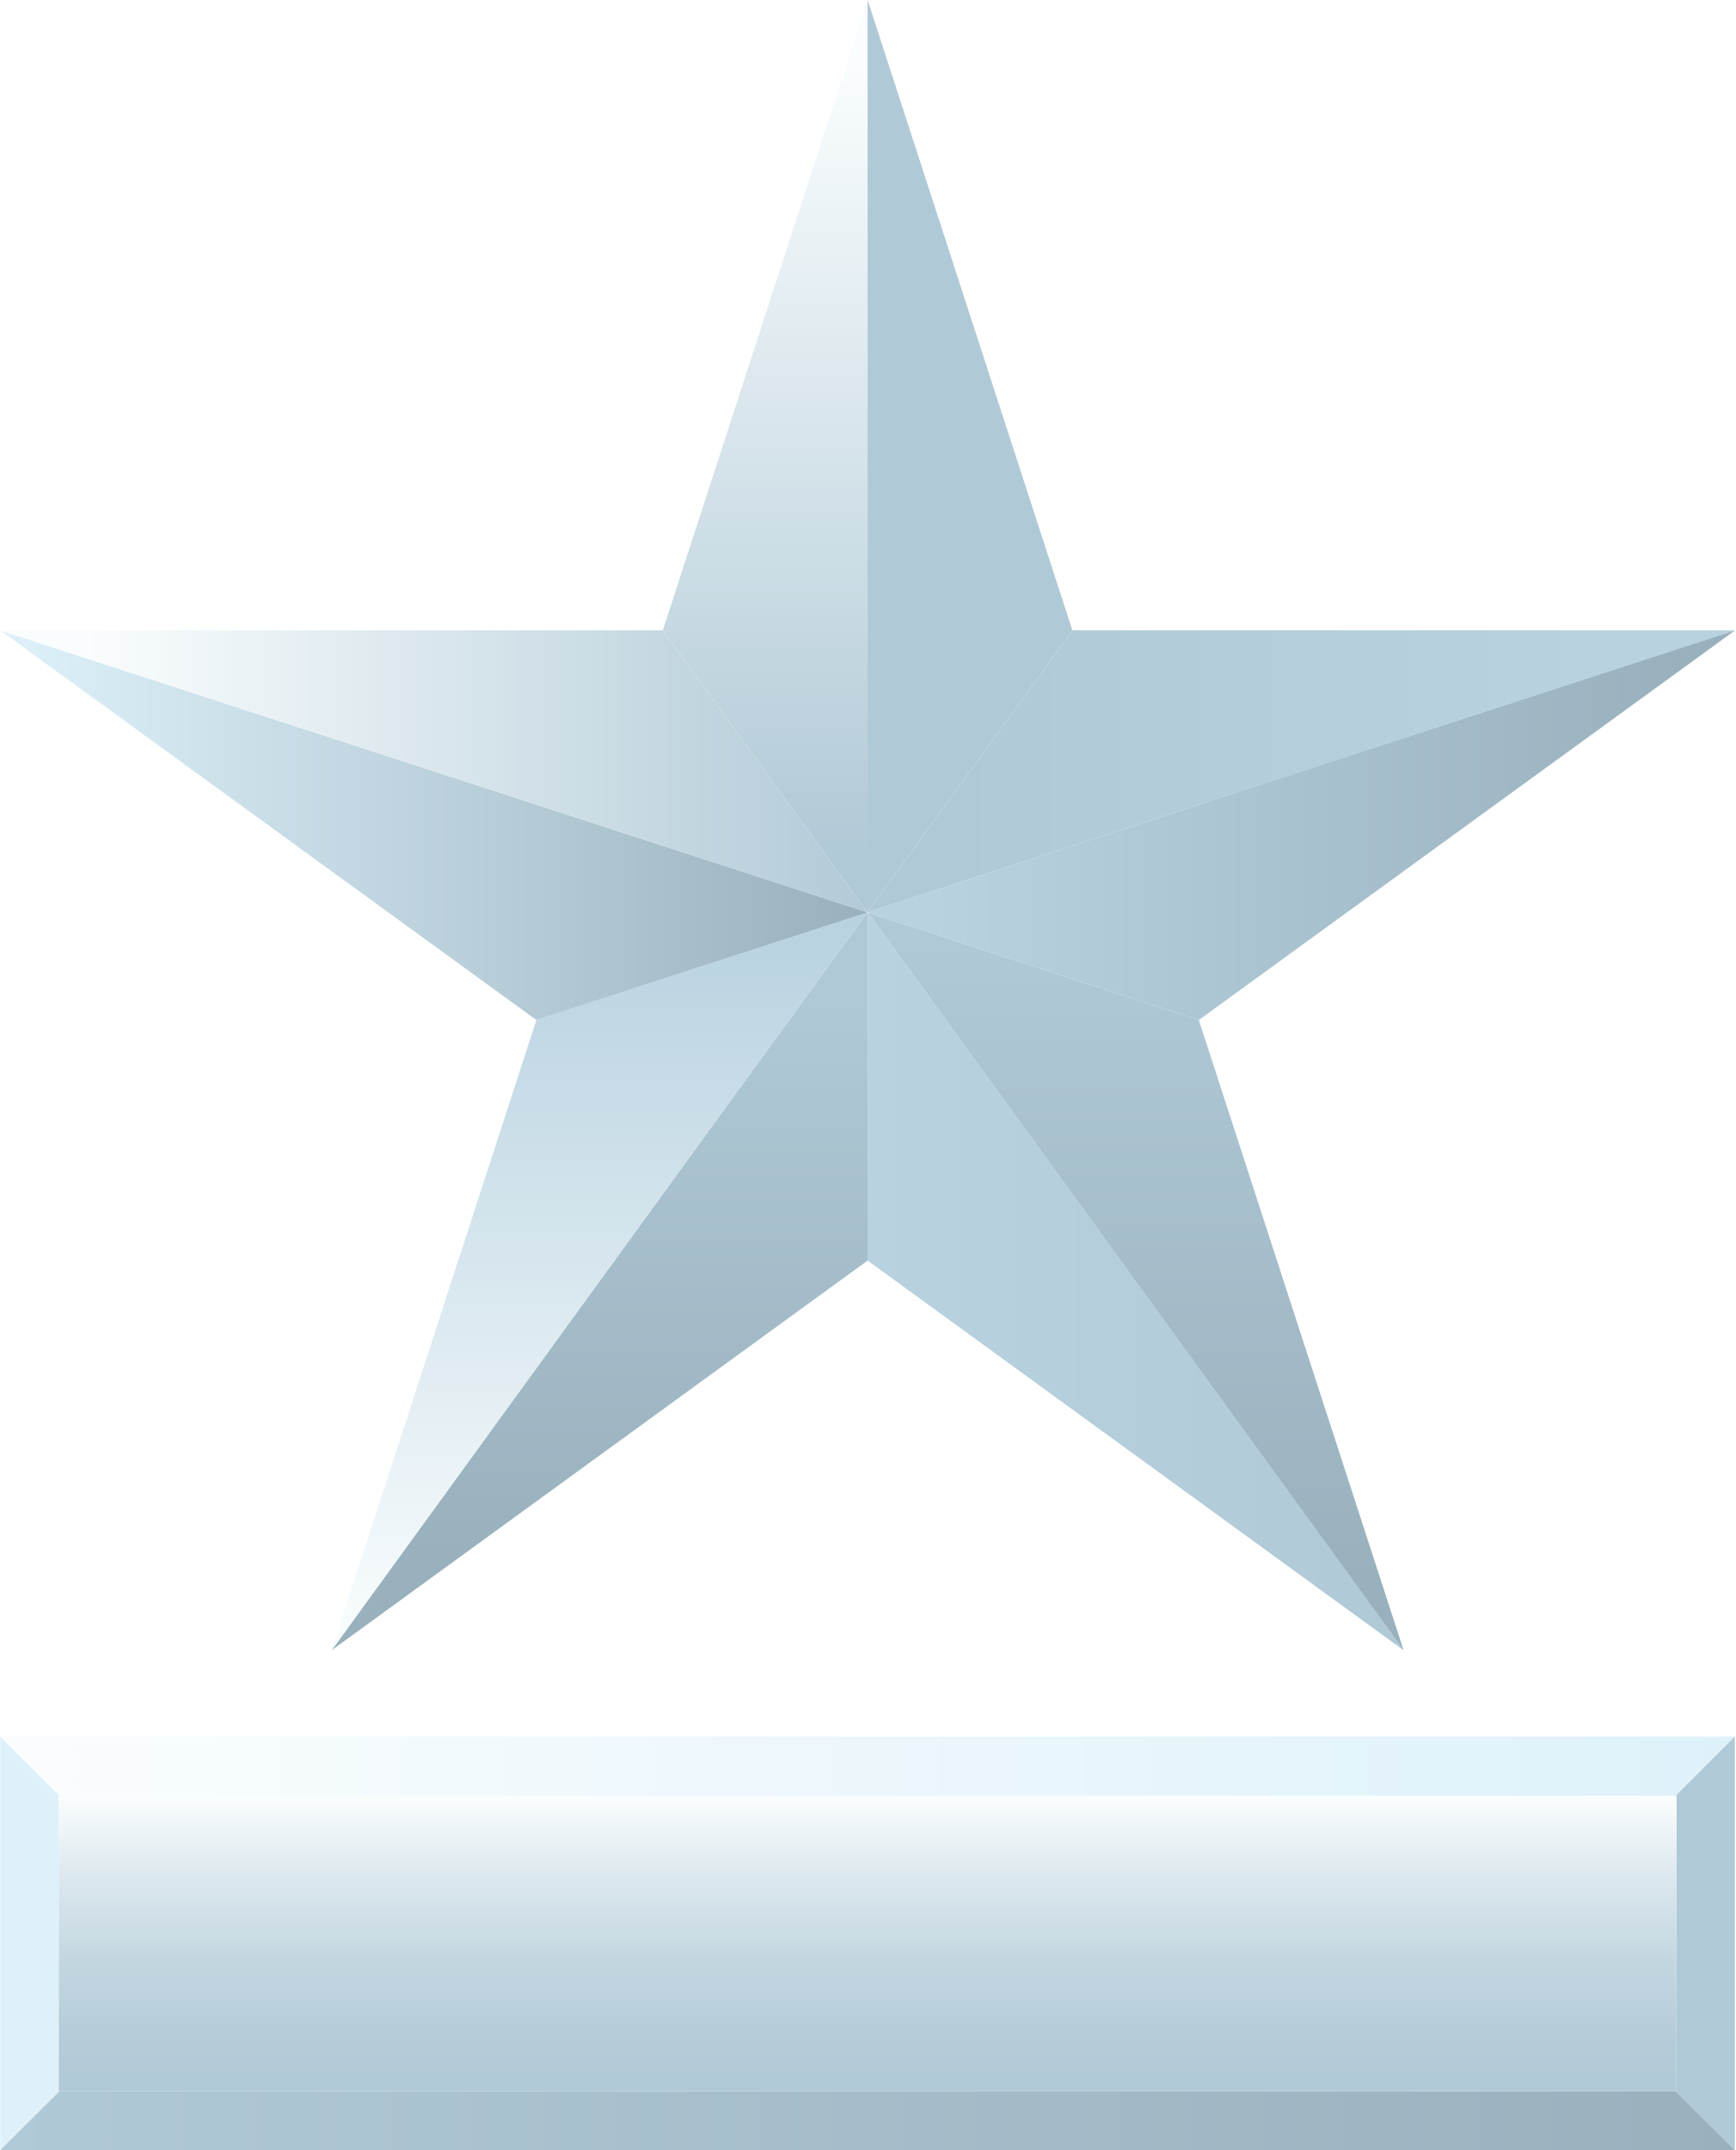
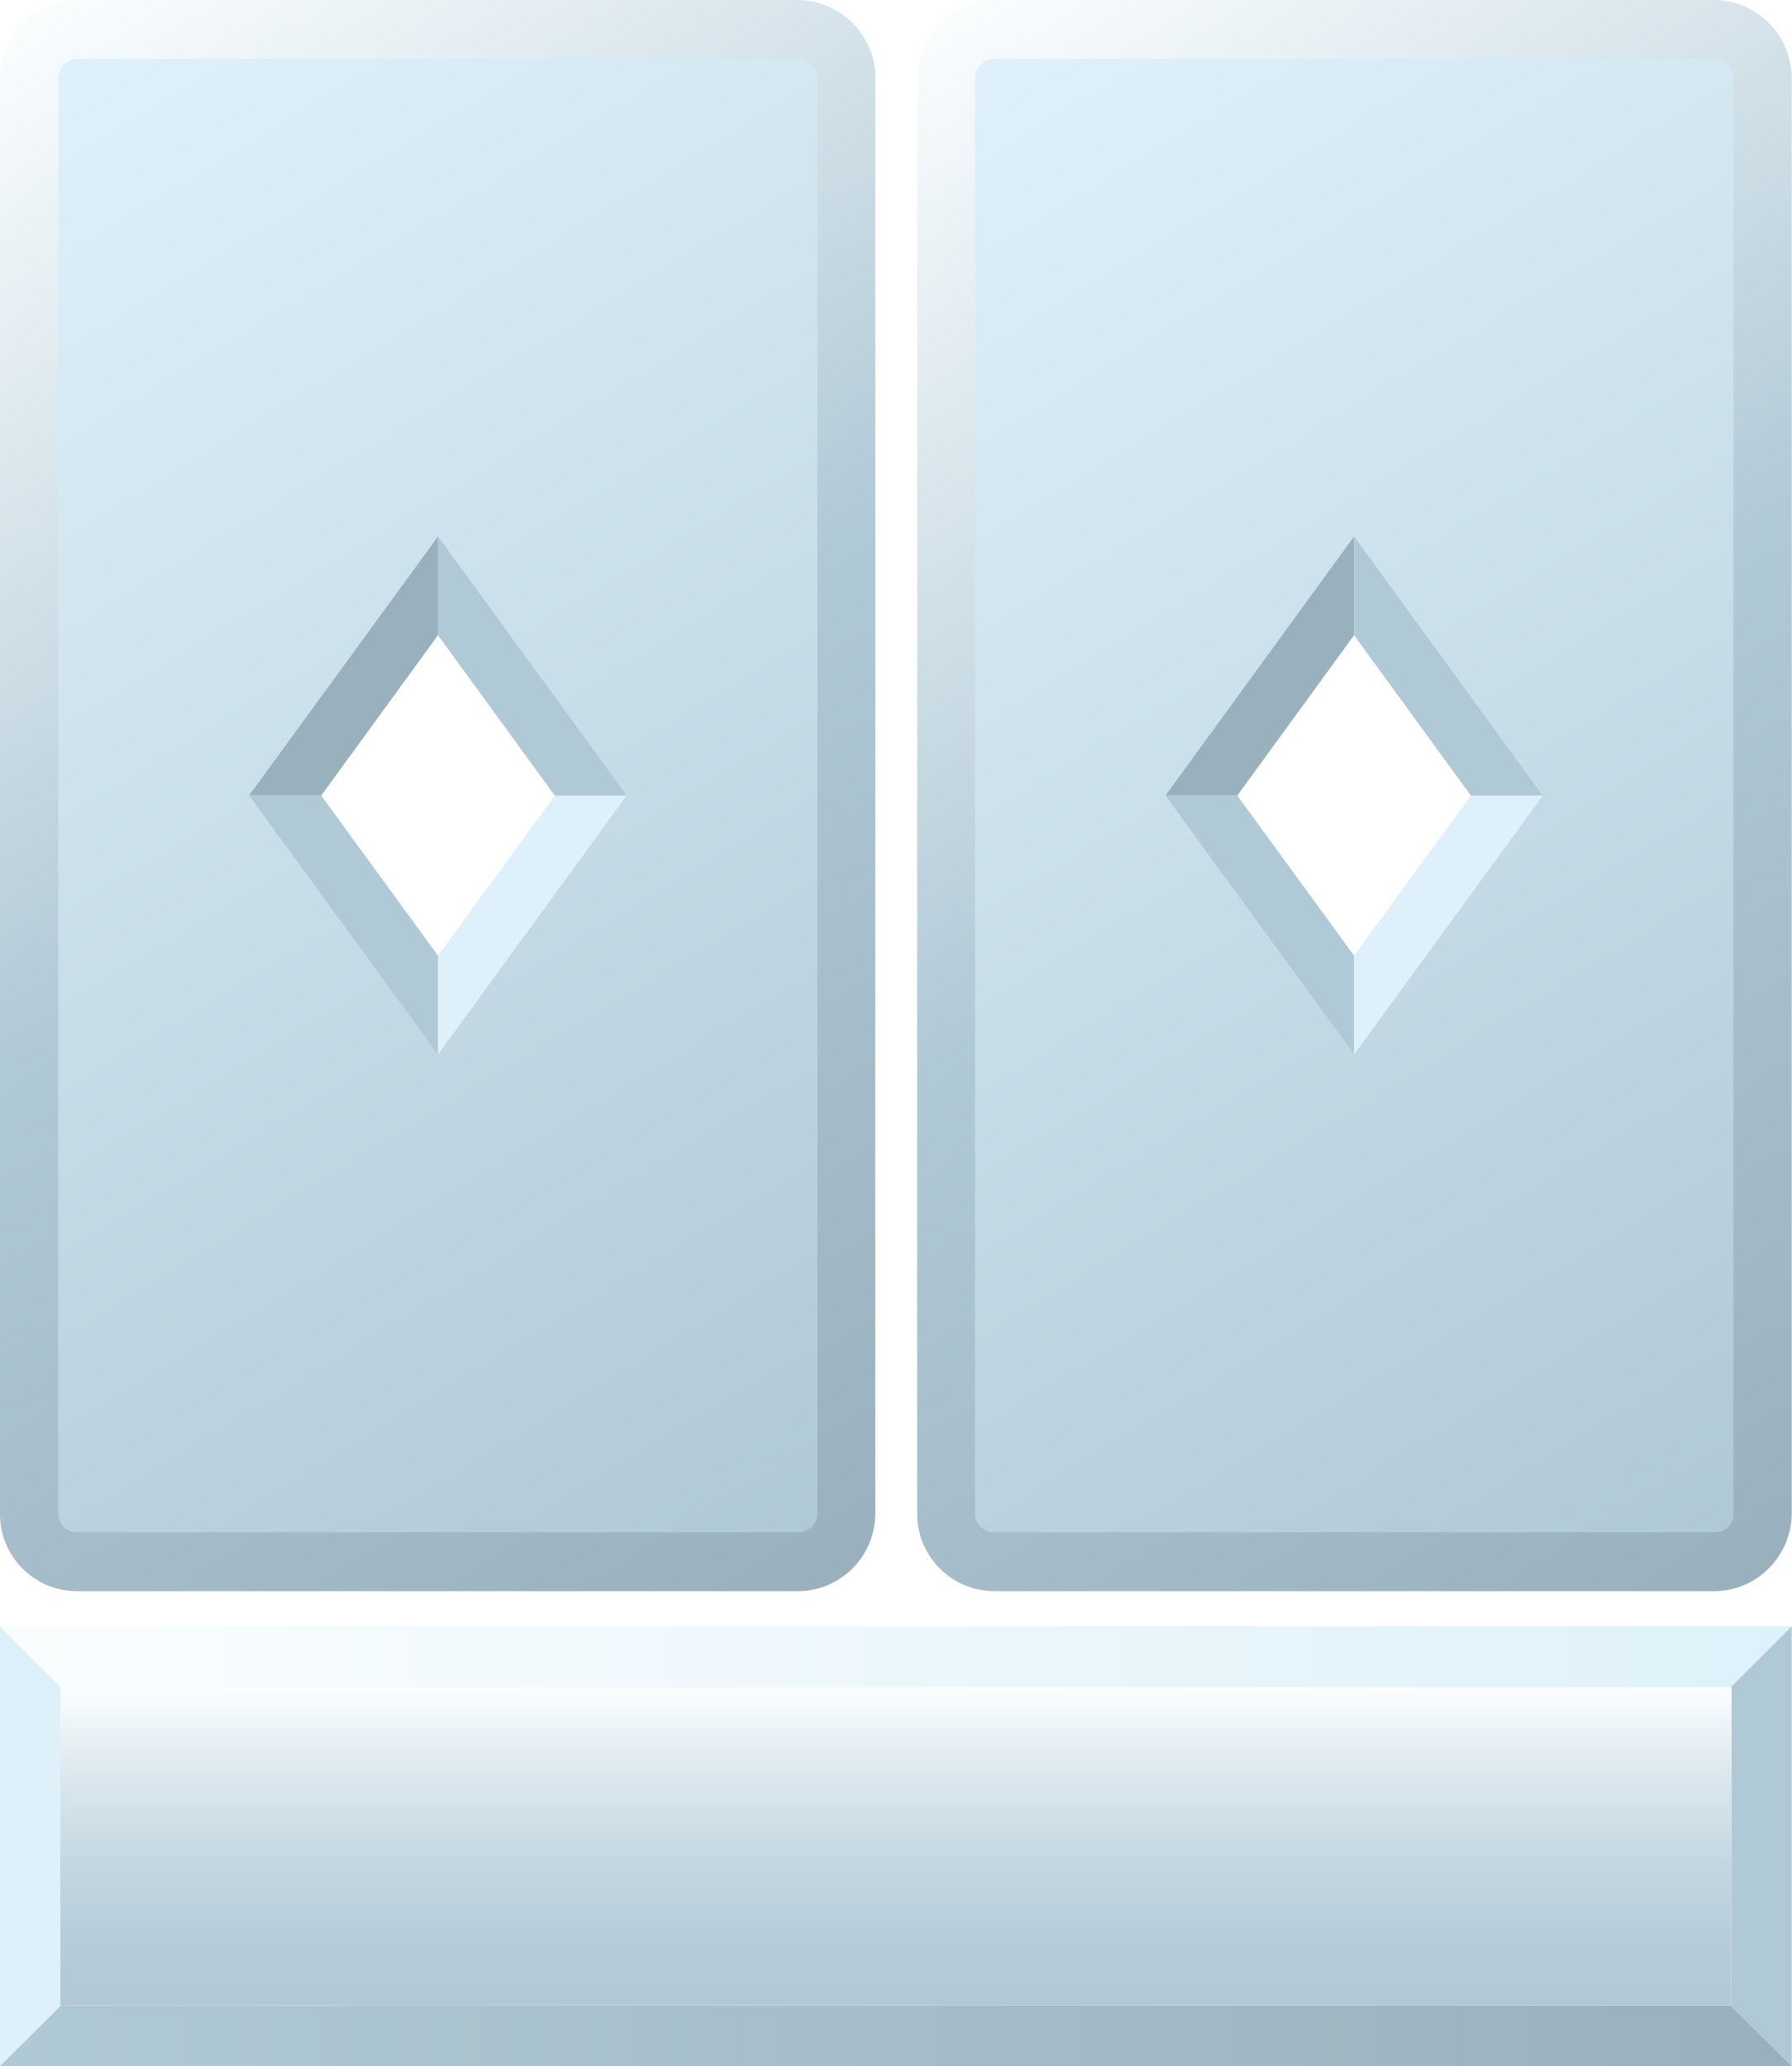
- <svg xmlns="http://www.w3.org/2000/svg" xmlns:xlink="http://www.w3.org/1999/xlink" viewBox="0 0 50.5 62.56">
+ <svg xmlns="http://www.w3.org/2000/svg" xmlns:xlink="http://www.w3.org/1999/xlink" viewBox="0 0 50.48 58.22">
  <defs>
-     <style>.cls-1{fill:#def1fa;}.cls-2{fill:url(#linear-gradient);}.cls-3{fill:url(#linear-gradient-2);}.cls-4{fill:#b0c9d6;}.cls-5{fill:url(#linear-gradient-3);}.cls-6{fill:url(#linear-gradient-4);}.cls-7{fill:url(#linear-gradient-5);}.cls-8{fill:url(#linear-gradient-6);}.cls-9{fill:url(#linear-gradient-7);}.cls-10{fill:url(#linear-gradient-8);}.cls-11{fill:url(#linear-gradient-9);}.cls-12{fill:url(#linear-gradient-10);}.cls-13{fill:url(#linear-gradient-11);}.cls-14{fill:url(#linear-gradient-12);}</style>
-     <linearGradient id="linear-gradient" x1="0.01" y1="51.39" x2="50.49" y2="51.39" gradientUnits="userSpaceOnUse">
+     <style>.cls-1{fill:#def1fa;}.cls-2{fill:url(#linear-gradient);}.cls-3{fill:url(#linear-gradient-2);}.cls-4{fill:#b0c9d6;}.cls-5{fill:url(#linear-gradient-3);}.cls-6{fill:url(#linear-gradient-4);}.cls-7{fill:#99b1bd;}.cls-8{fill:url(#linear-gradient-5);}.cls-9{fill:url(#linear-gradient-6);}.cls-10{fill:url(#linear-gradient-7);}</style>
+     <linearGradient id="linear-gradient" y1="46.69" x2="50.48" y2="46.69" gradientUnits="userSpaceOnUse">
      <stop offset="0" stop-color="#fafdfe" />
      <stop offset="1" stop-color="#def1fa" />
    </linearGradient>
-     <linearGradient id="linear-gradient-2" x1="0.01" y1="61.71" x2="50.49" y2="61.71" gradientUnits="userSpaceOnUse">
+     <linearGradient id="linear-gradient-2" y1="57.36" x2="50.48" y2="57.36" gradientUnits="userSpaceOnUse">
      <stop offset="0" stop-color="#b0c9d6" />
      <stop offset="1" stop-color="#99b1bd" />
    </linearGradient>
-     <linearGradient id="linear-gradient-3" x1="25.25" y1="52.34" x2="25.25" y2="60.97" gradientUnits="userSpaceOnUse">
+     <linearGradient id="linear-gradient-3" x1="25.24" y1="47.64" x2="25.24" y2="56.63" gradientUnits="userSpaceOnUse">
      <stop offset="0" stop-color="#fafdfe" />
      <stop offset="0.26" stop-color="#dce8ee" />
      <stop offset="0.54" stop-color="#c4d7e1" />
      <stop offset="0.79" stop-color="#b5cdd9" />
      <stop offset="1" stop-color="#b0c9d6" />
    </linearGradient>
-     <linearGradient id="linear-gradient-4" x1="22.27" y1="1.75" x2="22.27" y2="25.08" gradientUnits="userSpaceOnUse">
+     <linearGradient id="linear-gradient-4" x1="25.03" y1="1.71" x2="51.36" y2="43.3" gradientUnits="userSpaceOnUse">
      <stop offset="0" stop-color="#fafdfe" />
+       <stop offset="0.5" stop-color="#b0c9d6" />
+       <stop offset="1" stop-color="#99b1bd" />
+     </linearGradient>
+     <linearGradient id="linear-gradient-5" x1="26.55" y1="3.33" x2="49.99" y2="41.92" gradientUnits="userSpaceOnUse">
+       <stop offset="0" stop-color="#def1fa" />
      <stop offset="1" stop-color="#b0c9d6" />
    </linearGradient>
-     <linearGradient id="linear-gradient-5" x1="25.25" y1="37.28" x2="40.85" y2="37.28" gradientUnits="userSpaceOnUse">
-       <stop offset="0" stop-color="#b8d2e0" />
-       <stop offset="1" stop-color="#b0c9d6" />
-     </linearGradient>
-     <linearGradient id="linear-gradient-6" x1="17.45" y1="29.12" x2="17.45" y2="45.19" xlink:href="#linear-gradient-2" />
-     <linearGradient id="linear-gradient-7" x1="33.05" y1="27.5" x2="33.05" y2="46" xlink:href="#linear-gradient-2" />
-     <linearGradient id="linear-gradient-8" x1="46.46" y1="22.44" x2="27.46" y2="22.44" xlink:href="#linear-gradient-5" />
-     <linearGradient id="linear-gradient-9" x1="27.12" y1="24.01" x2="48.79" y2="24.01" gradientUnits="userSpaceOnUse">
-       <stop offset="0" stop-color="#b8d2e0" />
-       <stop offset="1" stop-color="#99b1bd" />
-     </linearGradient>
-     <linearGradient id="linear-gradient-10" x1="17.45" y1="48" x2="17.45" y2="26.75" gradientUnits="userSpaceOnUse">
-       <stop offset="0" stop-color="#fafdfe" />
-       <stop offset="1" stop-color="#b8d2e0" />
-     </linearGradient>
-     <linearGradient id="linear-gradient-11" x1="0.21" y1="24.01" x2="25.21" y2="24.01" gradientUnits="userSpaceOnUse">
-       <stop offset="0" stop-color="#def1fa" />
-       <stop offset="1" stop-color="#99b1bd" />
-     </linearGradient>
-     <linearGradient id="linear-gradient-12" x1="2.46" y1="22.44" x2="25.96" y2="22.44" xlink:href="#linear-gradient-4" />
+     <linearGradient id="linear-gradient-6" x1="-0.78" y1="1.71" x2="25.55" y2="43.3" xlink:href="#linear-gradient-4" />
+     <linearGradient id="linear-gradient-7" x1="0.74" y1="3.33" x2="24.18" y2="41.92" xlink:href="#linear-gradient-5" />
  </defs>
  <g id="Layer_2" data-name="Layer 2">
    <g id="Artwork">
-       <g id="Major_Grade_2_" data-name="Major (Grade 2)">
-         <polygon class="cls-1" points="1.71 60.85 1.71 52.25 1.73 52.25 0.01 50.53 0.01 62.56 1.73 60.85 1.71 60.85" />
-         <polygon class="cls-2" points="48.77 52.25 50.49 50.53 0.01 50.53 1.73 52.25 48.77 52.25" />
-         <polygon class="cls-3" points="48.77 60.85 1.73 60.85 0.01 62.56 50.49 62.56 48.77 60.85" />
-         <polygon class="cls-4" points="48.77 52.25 48.79 52.25 48.79 60.85 48.77 60.85 50.49 62.56 50.49 50.53 48.77 52.25" />
-         <rect class="cls-5" x="1.71" y="52.25" width="47.08" height="8.6" />
-         <polygon class="cls-6" points="25.24 26.54 19.29 18.34 25.25 0 25.25 26.52 25.24 26.54" />
-         <polygon class="cls-7" points="25.25 26.54 40.85 48.02 25.25 36.68 25.26 26.55 25.25 26.54" />
-         <polygon class="cls-8" points="25.26 26.55 25.25 36.68 9.65 48.02 25.24 26.55 25.26 26.55" />
-         <polygon class="cls-9" points="25.25 26.55 34.89 29.68 40.85 48.02 25.25 26.54 25.25 26.55" />
-         <polygon class="cls-10" points="25.25 26.54 31.21 18.34 50.5 18.34 25.27 26.54 25.25 26.54" />
-         <polygon class="cls-4" points="25.25 26.52 25.25 0 31.21 18.34 25.25 26.54 25.25 26.52" />
-         <polygon class="cls-11" points="25.27 26.54 50.5 18.34 34.89 29.68 25.25 26.55 25.27 26.54" />
-         <polygon class="cls-12" points="25.24 26.55 9.65 48.02 15.61 29.68 25.25 26.55 25.24 26.55" />
-         <polygon class="cls-13" points="25.25 26.55 15.61 29.68 0 18.34 25.23 26.54 25.25 26.55" />
-         <polygon class="cls-14" points="25.23 26.54 0 18.34 19.29 18.34 25.24 26.54 25.23 26.54" />
+       <g id="Captain_Grade_2_" data-name="Captain (Grade 2)">
+         <polygon class="cls-1" points="1.7 56.51 1.7 47.55 1.72 47.55 0 45.83 0 58.22 1.72 56.51 1.7 56.51" />
+         <polygon class="cls-2" points="48.76 47.55 50.48 45.83 0 45.83 1.72 47.55 48.76 47.55" />
+         <polygon class="cls-3" points="48.76 56.51 1.72 56.51 0 58.22 50.48 58.22 48.76 56.51" />
+         <polygon class="cls-4" points="48.76 47.55 48.78 47.55 48.78 56.51 48.76 56.51 50.48 58.22 50.48 45.83 48.76 47.55" />
+         <rect class="cls-5" x="1.7" y="47.55" width="47.08" height="8.96" />
+         <path class="cls-6" d="M50.47,2a2.21,2.21,0,0,0-2.15-2H28a2.2,2.2,0,0,0-2.16,2.19V42.65A2.18,2.18,0,0,0,28,44.84H48.32a2.2,2.2,0,0,0,2.16-2.19V2.19s0-.1,0-.15M38.15,29.72l-5.32-7.3,5.32-7.31,5.32,7.31Z" />
+         <polygon class="cls-1" points="38.15 29.72 38.15 26.93 41.44 22.42 43.47 22.42 38.15 29.72" />
+         <polygon class="cls-4" points="43.47 22.42 41.44 22.42 38.15 17.9 38.15 15.11 43.47 22.42" />
+         <polygon class="cls-7" points="38.15 15.11 38.15 17.9 34.86 22.42 32.83 22.42 38.15 15.11" />
+         <polygon class="cls-4" points="32.83 22.42 34.86 22.42 38.15 26.93 38.15 29.72 32.83 22.42" />
+         <path class="cls-8" d="M48.32,1.66a.53.53,0,0,1,.52.53V42.65a.52.52,0,0,1-.52.53H28a.53.53,0,0,1-.53-.53V2.19A.55.55,0,0,1,28,1.66ZM38.15,29.72l5.32-7.3-5.32-7.31-5.32,7.31,5.32,7.3" />
+         <path class="cls-9" d="M24.66,2a2.22,2.22,0,0,0-2.15-2H2.16A2.2,2.2,0,0,0,0,2.19V42.65a2.17,2.17,0,0,0,2.15,2.19H22.51a2.19,2.19,0,0,0,2.15-2.19V2M12.34,29.72,7,22.42l5.33-7.31,5.32,7.31Z" />
+         <polygon class="cls-1" points="12.34 29.72 12.34 26.93 15.63 22.42 17.66 22.42 12.34 29.72" />
+         <polygon class="cls-4" points="17.66 22.42 15.63 22.42 12.34 17.9 12.34 15.11 17.66 22.42" />
+         <polygon class="cls-7" points="12.34 15.11 12.34 17.9 9.05 22.42 7.01 22.42 12.34 15.11" />
+         <polygon class="cls-4" points="7.01 22.42 9.05 22.42 12.34 26.93 12.34 29.72 7.01 22.42" />
+         <path class="cls-10" d="M22.51,1.66a.54.54,0,0,1,.52.53V42.65a.53.53,0,0,1-.52.53H2.16a.53.53,0,0,1-.52-.53V2.19a.54.54,0,0,1,.52-.53ZM12.34,29.72l5.32-7.3-5.32-7.31L7,22.42l5.33,7.3" />
      </g>
    </g>
  </g>
</svg>
